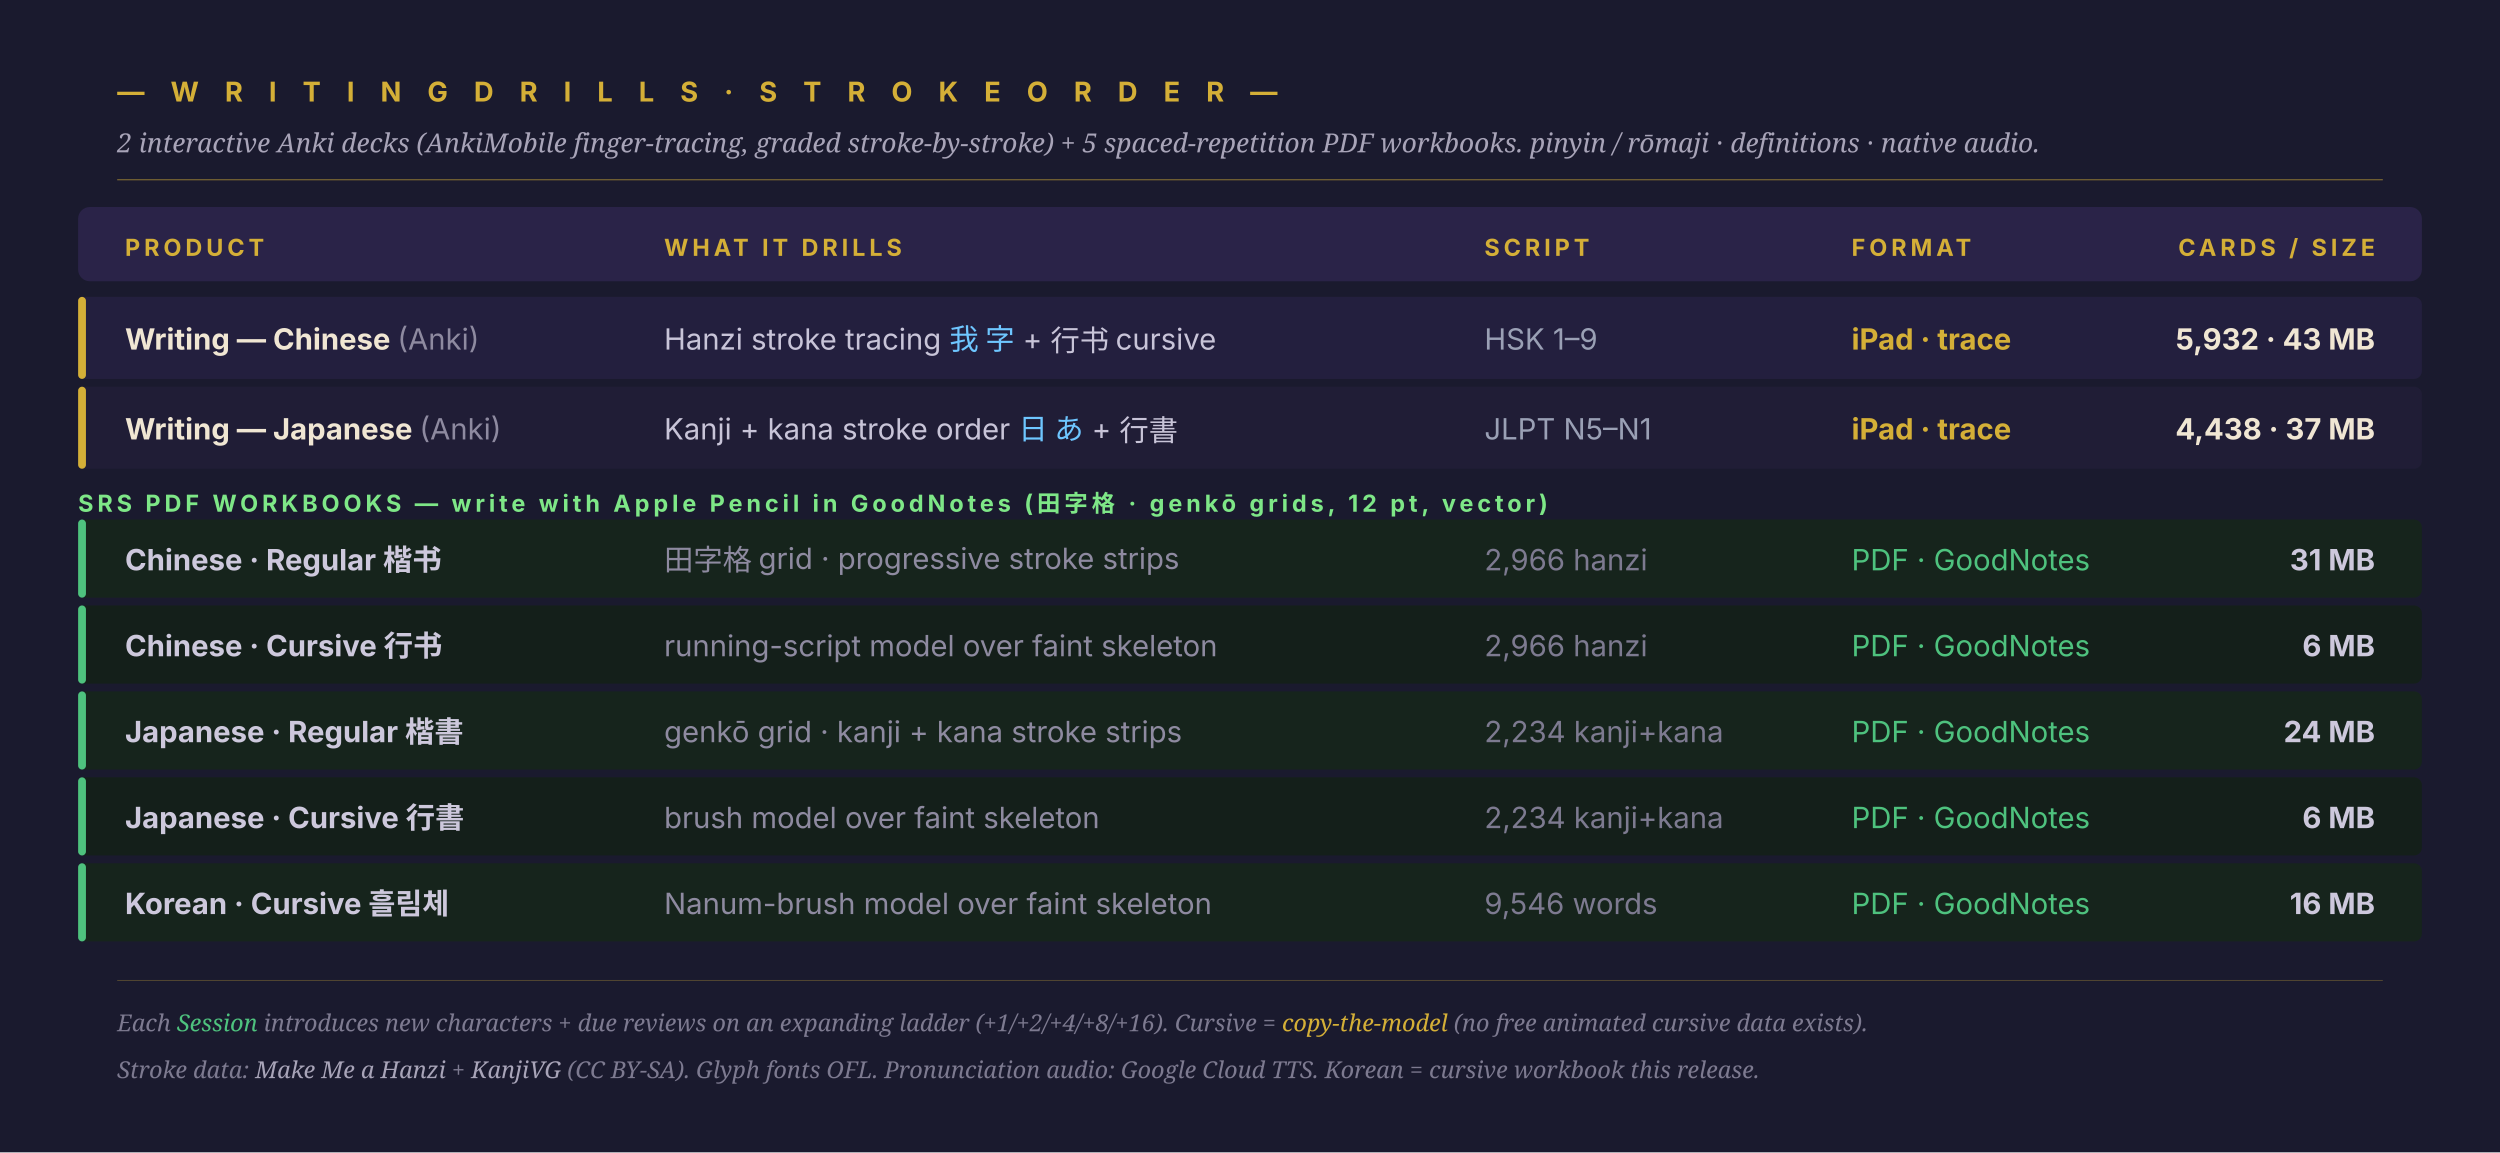
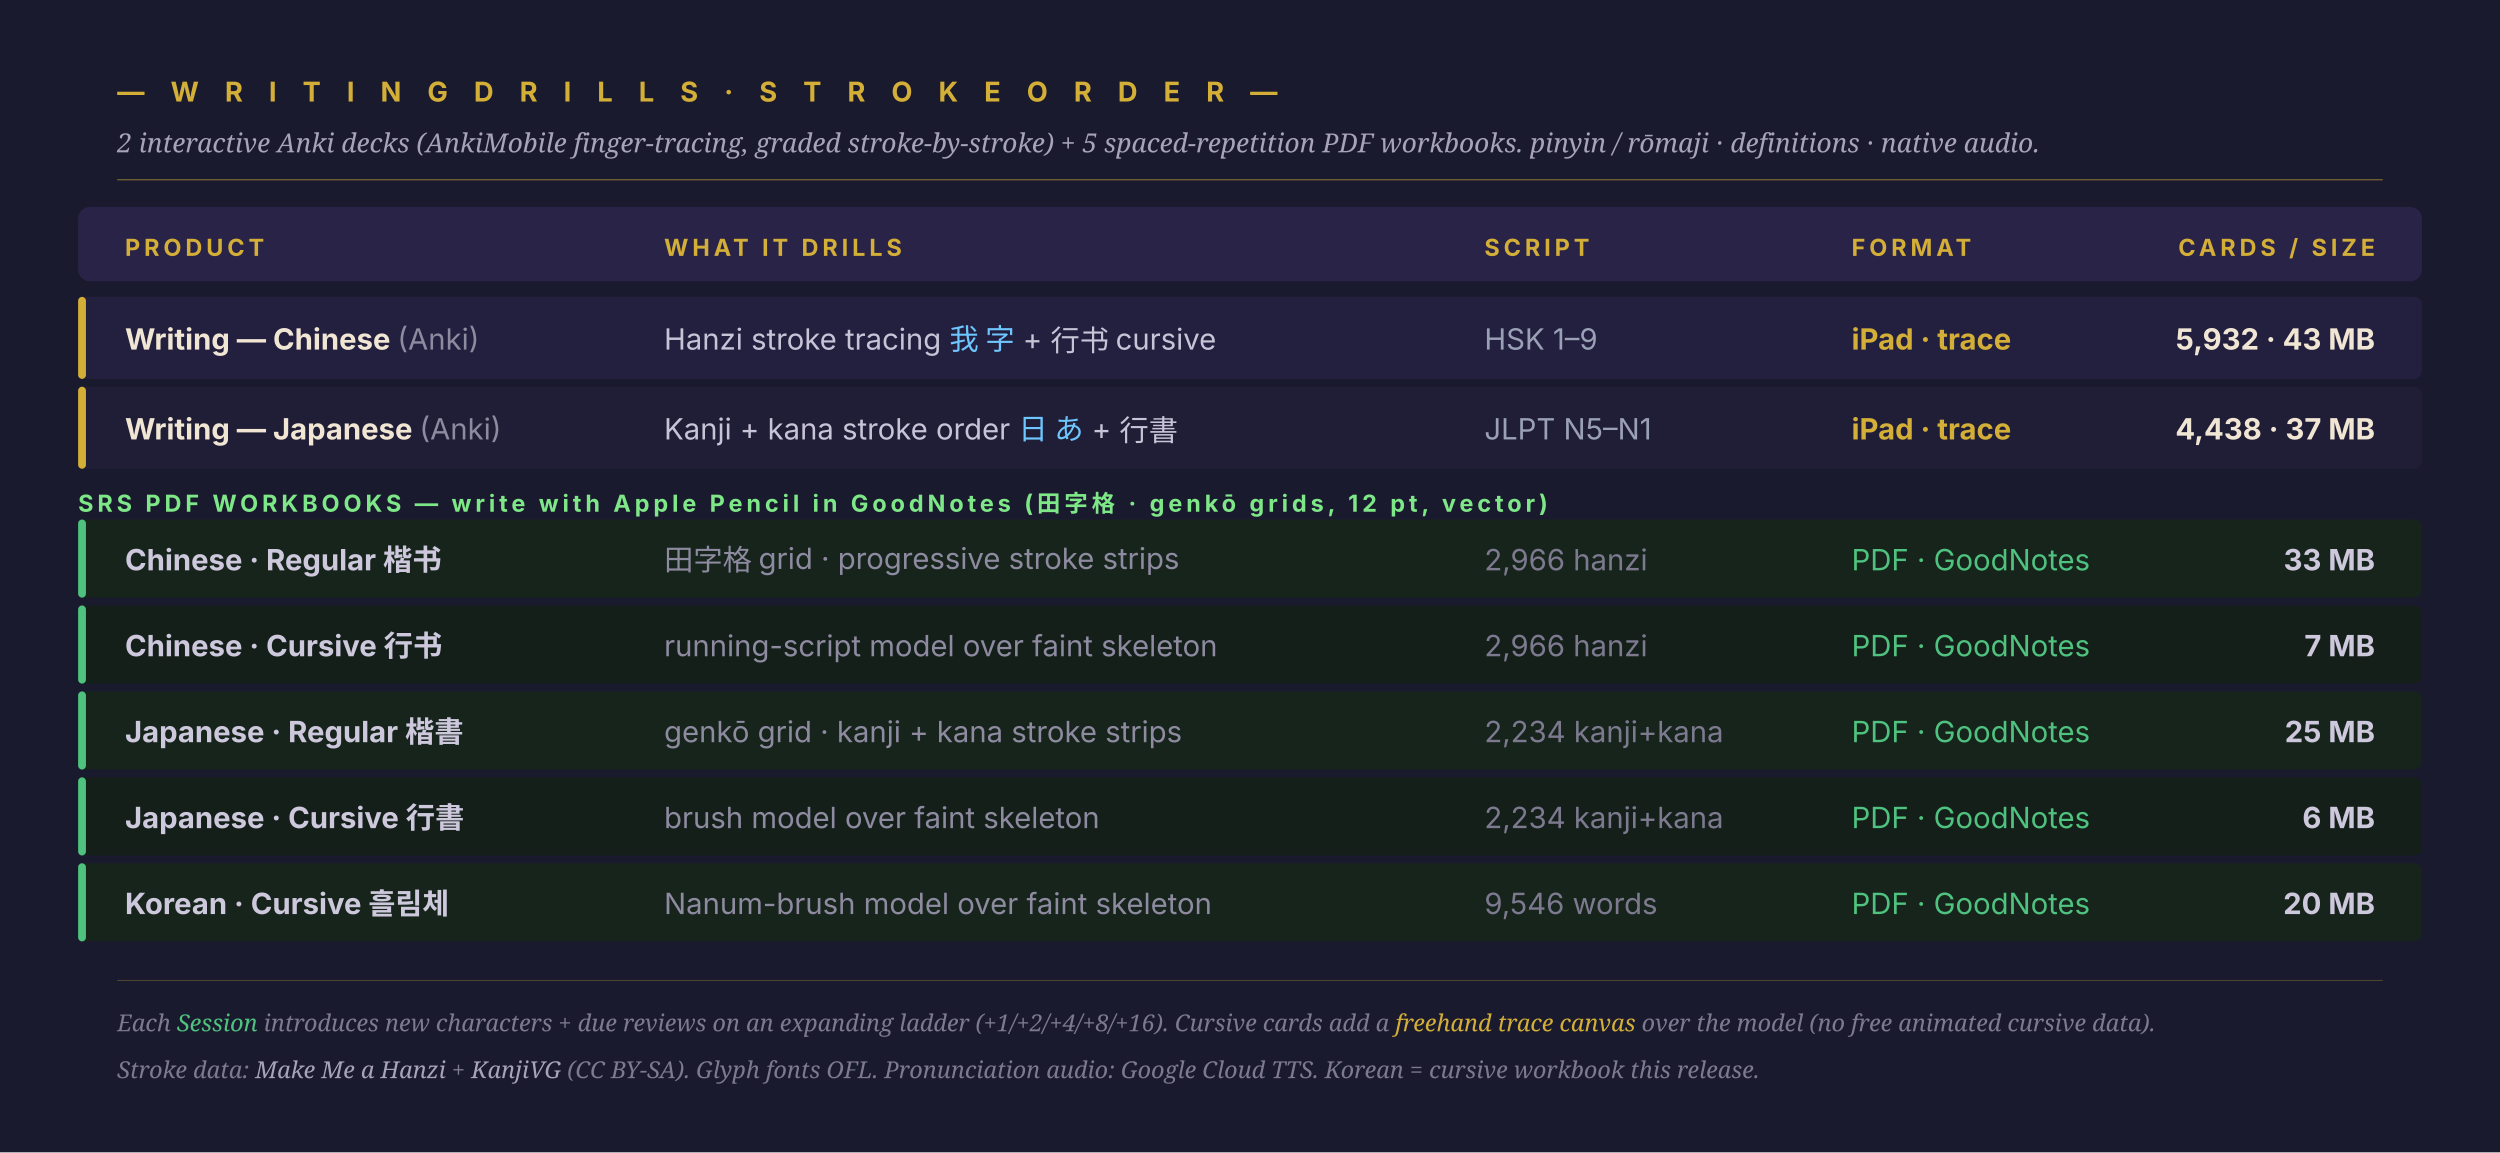
<svg xmlns="http://www.w3.org/2000/svg" viewBox="0 0 1280 590" width="1280" height="590">
  <rect width="1280" height="590" fill="#1a1a2e" />
  <text x="60" y="52" font-family="Inter, 'Segoe UI', sans-serif" font-size="14" font-weight="700" fill="#d4af37" letter-spacing="5">— W R I T I N G   D R I L L S   ·   S T R O K E   O R D E R —</text>
  <text x="60" y="78" font-family="Georgia, serif" font-size="13.5" font-style="italic" fill="#a8a4b8">2 interactive Anki decks (AnkiMobile finger-tracing, graded stroke-by-stroke) + 5 spaced-repetition PDF workbooks. pinyin / rōmaji · definitions · native audio.</text>
  <line x1="60" y1="92" x2="1220" y2="92" stroke="#d4af37" stroke-width="0.7" opacity="0.45" />
  <g transform="translate(40 106)">
    <rect width="1200" height="38" rx="6" fill="#2a2348" />
    <text x="24" y="25" font-family="Inter, sans-serif" font-size="12" font-weight="700" fill="#d4af37" letter-spacing="2">PRODUCT</text>
    <text x="300" y="25" font-family="Inter, sans-serif" font-size="12" font-weight="700" fill="#d4af37" letter-spacing="2">WHAT IT DRILLS</text>
    <text x="720" y="25" font-family="Inter, sans-serif" font-size="12" font-weight="700" fill="#d4af37" letter-spacing="2">SCRIPT</text>
    <text x="908" y="25" font-family="Inter, sans-serif" font-size="12" font-weight="700" fill="#d4af37" letter-spacing="2">FORMAT</text>
    <text x="1176" y="25" text-anchor="end" font-family="Inter, sans-serif" font-size="12" font-weight="700" fill="#d4af37" letter-spacing="2">CARDS / SIZE</text>
  </g>
  <g font-family="Inter, sans-serif" font-size="15">
    <g transform="translate(40 152)">
      <rect width="1200" height="42" rx="4" fill="#231f3e" />
      <rect width="4" height="42" rx="2" fill="#d4af37" />
      <text x="24" y="27" fill="#f0e6d3" font-weight="700">Writing — Chinese <tspan fill="#8e8aa0" font-weight="400">(Anki)</tspan>
      </text>
      <text x="300" y="27" fill="#c8c4d8">Hanzi stroke tracing <tspan font-family="'Noto Sans CJK JP', sans-serif" fill="#6ec6ff">我 字</tspan> + 行书 cursive</text>
      <text x="720" y="27" fill="#9aa0b5">HSK 1–9</text>
      <text x="908" y="27" fill="#d4af37" font-weight="700">iPad · trace</text>
      <text x="1176" y="27" text-anchor="end" fill="#f0e6d3" font-weight="700">5,932 · 43 MB</text>
    </g>
    <g transform="translate(40 198)">
      <rect width="1200" height="42" rx="4" fill="#201d36" />
      <rect width="4" height="42" rx="2" fill="#d4af37" />
      <text x="24" y="27" fill="#f0e6d3" font-weight="700">Writing — Japanese <tspan fill="#8e8aa0" font-weight="400">(Anki)</tspan>
      </text>
      <text x="300" y="27" fill="#c8c4d8">Kanji + kana stroke order <tspan font-family="'Noto Sans CJK JP', sans-serif" fill="#6ec6ff">日 あ</tspan> + 行書</text>
      <text x="720" y="27" fill="#9aa0b5">JLPT N5–N1</text>
      <text x="908" y="27" fill="#d4af37" font-weight="700">iPad · trace</text>
      <text x="1176" y="27" text-anchor="end" fill="#f0e6d3" font-weight="700">4,438 · 37 MB</text>
    </g>
    <g transform="translate(40 248)">
      <text x="0" y="14" font-family="Inter, sans-serif" font-size="12" font-weight="700" fill="#7ee787" letter-spacing="2">SRS PDF WORKBOOKS — write with Apple Pencil in GoodNotes (田字格 · genkō grids, 12 pt, vector)</text>
    </g>
    <g transform="translate(40 266)">
      <rect width="1200" height="40" rx="4" fill="#16241c" />
      <rect width="4" height="40" rx="2" fill="#4ec27e" />
      <text x="24" y="26" fill="#cdc8dc" font-weight="700">Chinese · Regular <tspan font-family="'Noto Sans CJK JP', sans-serif">楷书</tspan>
      </text>
      <text x="300" y="26" fill="#8e8aa0">田字格 grid · progressive stroke strips</text>
      <text x="720" y="26" fill="#7d7a90">2,966 hanzi</text>
      <text x="908" y="26" fill="#4ec27e">PDF · GoodNotes</text>
-       <text x="1176" y="26" text-anchor="end" fill="#cdc8dc" font-weight="700">31 MB</text>
+       <text x="1176" y="26" text-anchor="end" fill="#cdc8dc" font-weight="700">33 MB</text>
    </g>
    <g transform="translate(40 310)">
      <rect width="1200" height="40" rx="4" fill="#141f1a" />
      <rect width="4" height="40" rx="2" fill="#4ec27e" />
      <text x="24" y="26" fill="#cdc8dc" font-weight="700">Chinese · Cursive <tspan font-family="'Noto Sans CJK JP', sans-serif">行书</tspan>
      </text>
      <text x="300" y="26" fill="#8e8aa0">running-script model over faint skeleton</text>
      <text x="720" y="26" fill="#7d7a90">2,966 hanzi</text>
      <text x="908" y="26" fill="#4ec27e">PDF · GoodNotes</text>
-       <text x="1176" y="26" text-anchor="end" fill="#cdc8dc" font-weight="700">6 MB</text>
+       <text x="1176" y="26" text-anchor="end" fill="#cdc8dc" font-weight="700">7 MB</text>
    </g>
    <g transform="translate(40 354)">
      <rect width="1200" height="40" rx="4" fill="#16241c" />
      <rect width="4" height="40" rx="2" fill="#4ec27e" />
      <text x="24" y="26" fill="#cdc8dc" font-weight="700">Japanese · Regular <tspan font-family="'Noto Sans CJK JP', sans-serif">楷書</tspan>
      </text>
      <text x="300" y="26" fill="#8e8aa0">genkō grid · kanji + kana stroke strips</text>
      <text x="720" y="26" fill="#7d7a90">2,234 kanji+kana</text>
      <text x="908" y="26" fill="#4ec27e">PDF · GoodNotes</text>
-       <text x="1176" y="26" text-anchor="end" fill="#cdc8dc" font-weight="700">24 MB</text>
+       <text x="1176" y="26" text-anchor="end" fill="#cdc8dc" font-weight="700">25 MB</text>
    </g>
    <g transform="translate(40 398)">
      <rect width="1200" height="40" rx="4" fill="#141f1a" />
      <rect width="4" height="40" rx="2" fill="#4ec27e" />
      <text x="24" y="26" fill="#cdc8dc" font-weight="700">Japanese · Cursive <tspan font-family="'Noto Sans CJK JP', sans-serif">行書</tspan>
      </text>
      <text x="300" y="26" fill="#8e8aa0">brush model over faint skeleton</text>
      <text x="720" y="26" fill="#7d7a90">2,234 kanji+kana</text>
      <text x="908" y="26" fill="#4ec27e">PDF · GoodNotes</text>
      <text x="1176" y="26" text-anchor="end" fill="#cdc8dc" font-weight="700">6 MB</text>
    </g>
    <g transform="translate(40 442)">
      <rect width="1200" height="40" rx="4" fill="#16241c" />
      <rect width="4" height="40" rx="2" fill="#4ec27e" />
      <text x="24" y="26" fill="#cdc8dc" font-weight="700">Korean · Cursive <tspan font-family="'Noto Sans CJK JP', sans-serif">흘림체</tspan>
      </text>
      <text x="300" y="26" fill="#8e8aa0">Nanum-brush model over faint skeleton</text>
      <text x="720" y="26" fill="#7d7a90">9,546 words</text>
      <text x="908" y="26" fill="#4ec27e">PDF · GoodNotes</text>
-       <text x="1176" y="26" text-anchor="end" fill="#cdc8dc" font-weight="700">16 MB</text>
+       <text x="1176" y="26" text-anchor="end" fill="#cdc8dc" font-weight="700">20 MB</text>
    </g>
  </g>
  <line x1="60" y1="502" x2="1220" y2="502" stroke="#d4af37" stroke-width="0.5" opacity="0.3" />
-   <text x="60" y="528" font-family="Georgia, serif" font-size="12" font-style="italic" fill="#7d7a90">Each <tspan fill="#4ec27e">Session</tspan> introduces new characters + due reviews on an expanding ladder (+1/+2/+4/+8/+16). Cursive = <tspan fill="#d4af37">copy-the-model</tspan> (no free animated cursive data exists).</text>
+   <text x="60" y="528" font-family="Georgia, serif" font-size="12" font-style="italic" fill="#7d7a90">Each <tspan fill="#4ec27e">Session</tspan> introduces new characters + due reviews on an expanding ladder (+1/+2/+4/+8/+16). Cursive cards add a <tspan fill="#d4af37">freehand trace canvas</tspan> over the model (no free animated cursive data).</text>
  <text x="60" y="552" font-family="Georgia, serif" font-size="12" font-style="italic" fill="#7d7a90">Stroke data: <tspan fill="#a8a4b8">Make Me a Hanzi</tspan> + <tspan fill="#a8a4b8">KanjiVG</tspan> (CC BY-SA). Glyph fonts OFL. Pronunciation audio: Google Cloud TTS. Korean = cursive workbook this release.</text>
</svg>
